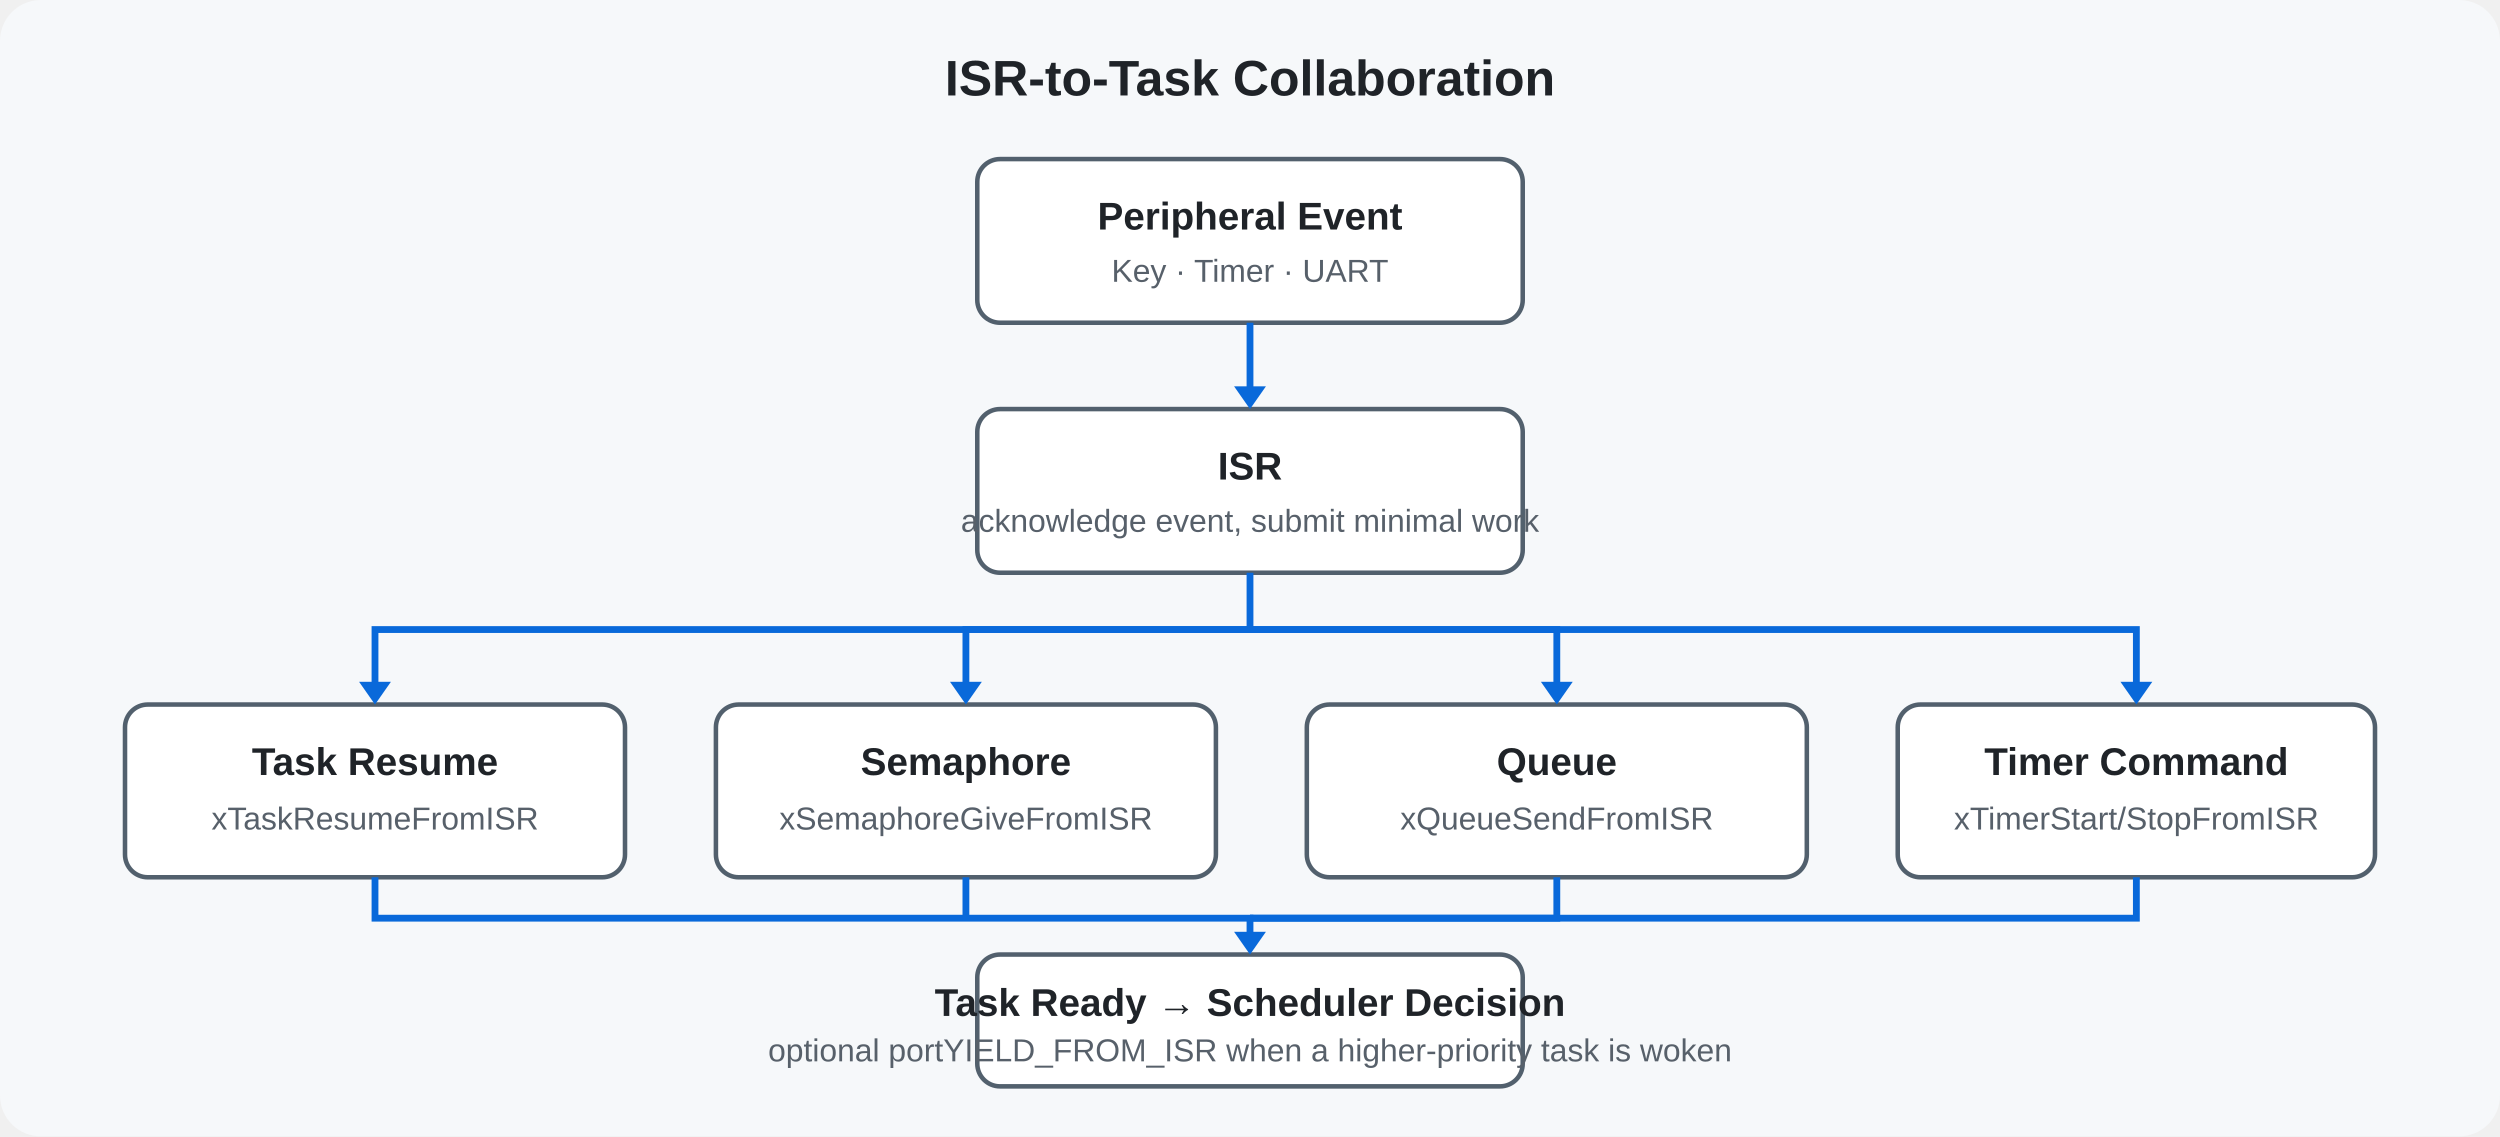
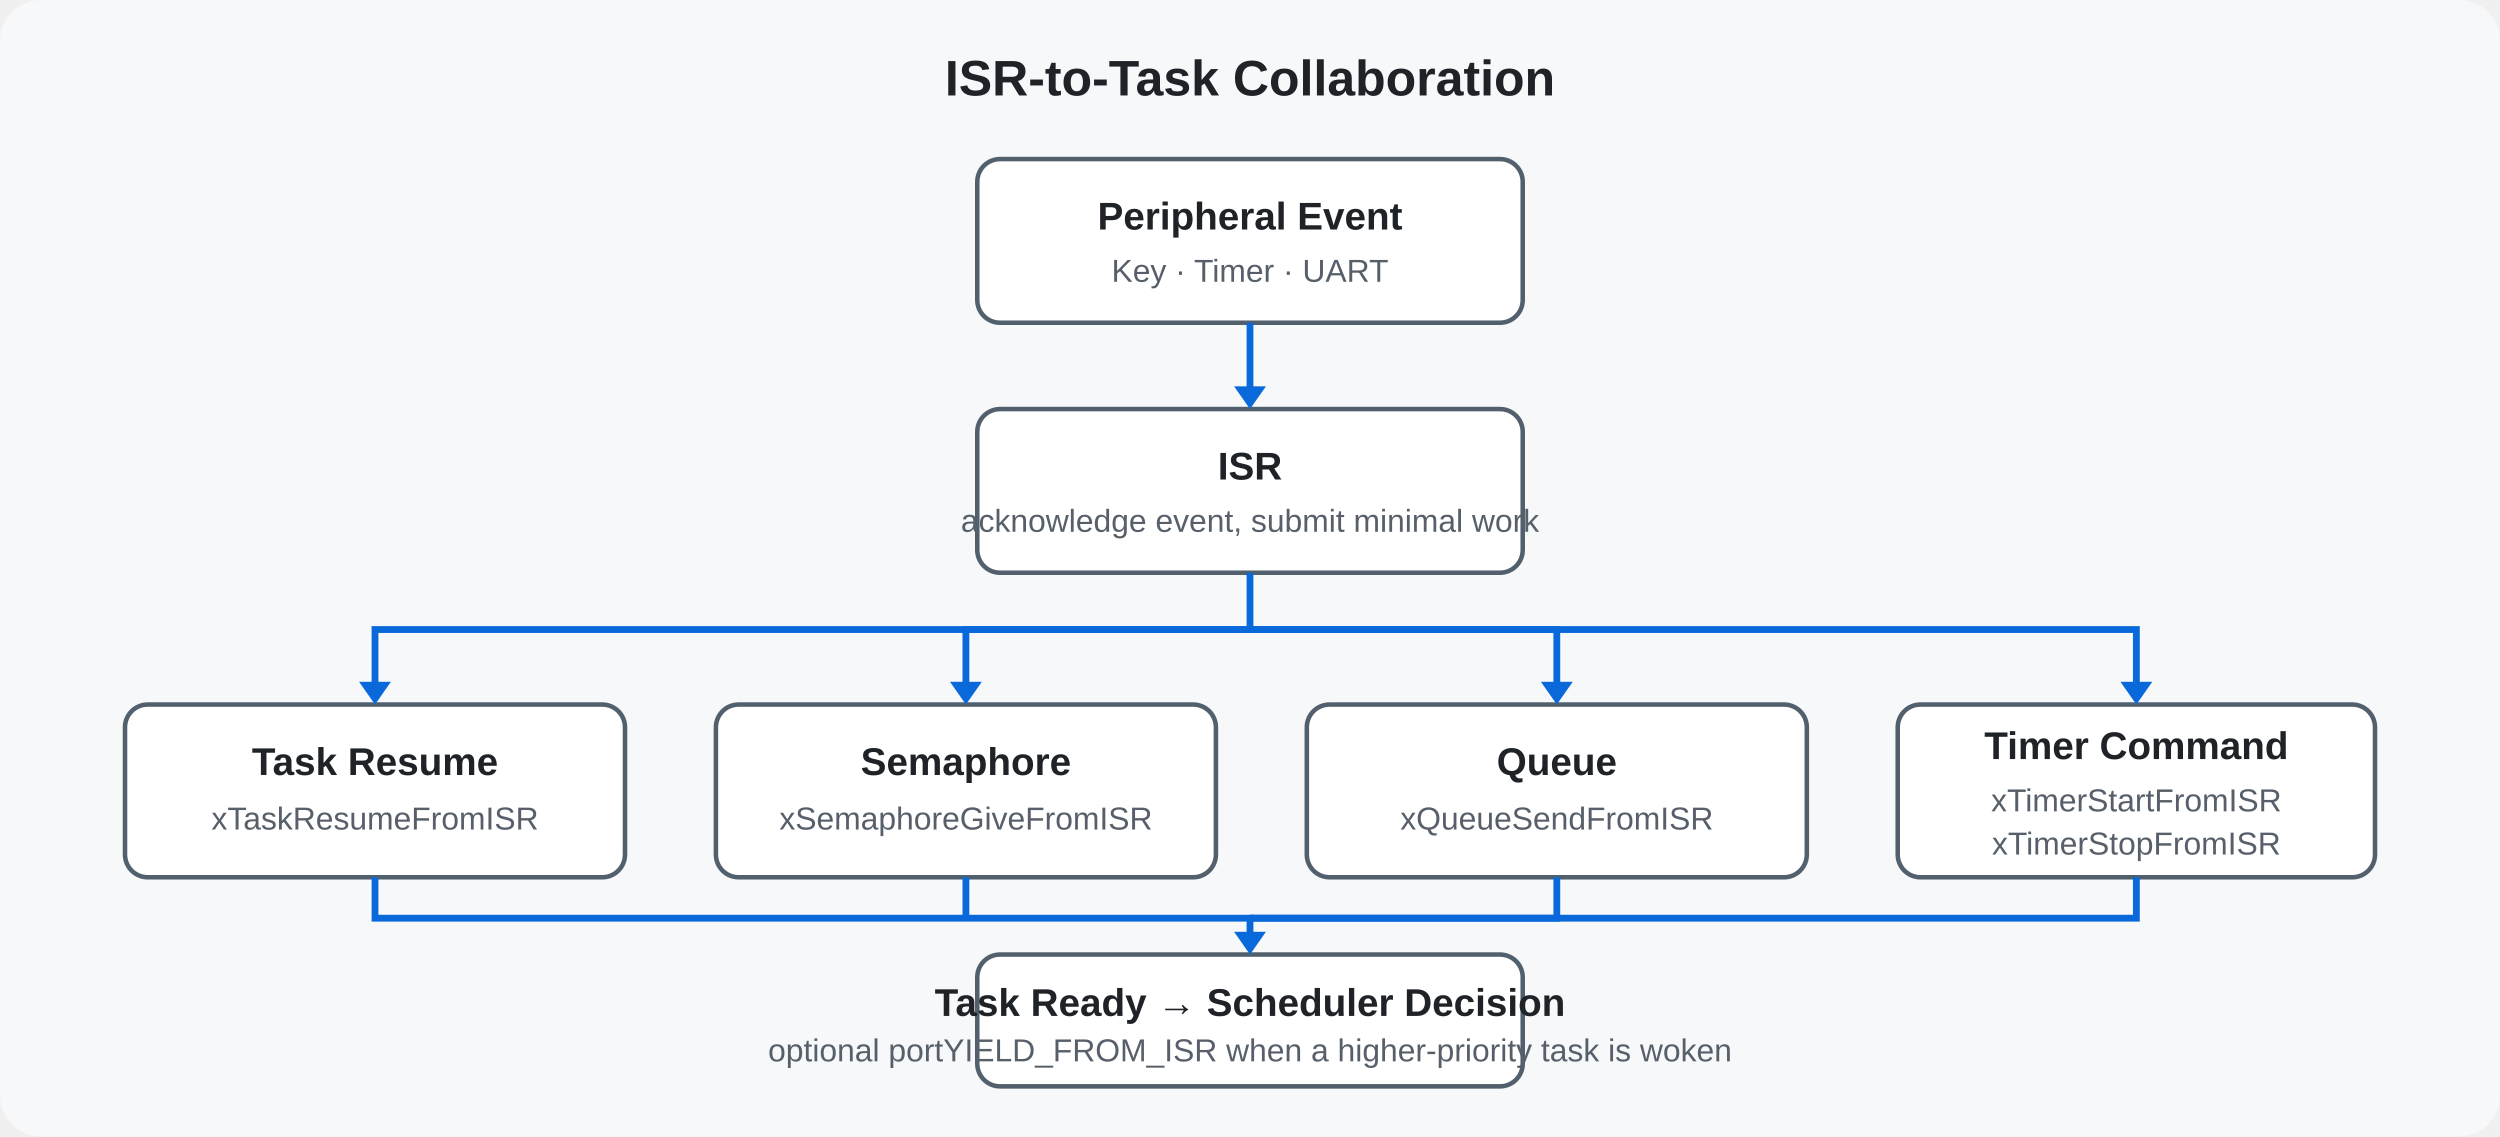
<svg xmlns="http://www.w3.org/2000/svg" width="1100" height="500" viewBox="0 0 1100 500" role="img" aria-labelledby="title desc">
  <style>
    .bg { fill: #f6f8fa; }
    .box { fill: #ffffff; stroke: #52606d; stroke-width: 2; }
    .title { fill: #1f2328; font: 600 22px 'Segoe UI', Arial, sans-serif; }
    .label { fill: #1f2328; font: 600 17px 'Segoe UI', Arial, sans-serif; }
    .detail { fill: #57606a; font: 14px 'Segoe UI', Arial, sans-serif; }
    .line { stroke: #0969da; stroke-width: 3; fill: none; }
    .arrow { fill: #0969da; }
    @media (prefers-color-scheme: dark) {
      .bg { fill: #0d1117; }
      .box { fill: #161b22; stroke: #8b949e; }
      .title, .label { fill: #f0f6fc; }
      .detail { fill: #b1bac4; }
      .line { stroke: #58a6ff; }
      .arrow { fill: #58a6ff; }
    }
  </style>
  <rect class="bg" width="1100" height="500" rx="18" />
  <g text-anchor="middle">
    <text class="title" x="550" y="42">ISR-to-Task Collaboration</text>
    <g class="box">
      <rect x="430" y="70" width="240" height="72" rx="10" />
      <rect x="430" y="180" width="240" height="72" rx="10" />
      <rect x="55" y="310" width="220" height="76" rx="10" />
      <rect x="315" y="310" width="220" height="76" rx="10" />
      <rect x="575" y="310" width="220" height="76" rx="10" />
      <rect x="835" y="310" width="210" height="76" rx="10" />
      <rect x="430" y="420" width="240" height="58" rx="10" />
    </g>
    <text class="label" x="550" y="101">Peripheral Event</text>
    <text class="detail" x="550" y="124">Key · Timer · UART</text>
    <text class="label" x="550" y="211">ISR</text>
    <text class="detail" x="550" y="234">acknowledge event, submit minimal work</text>
    <text class="label" x="165" y="341">Task Resume</text>
    <text class="detail" x="165" y="365">xTaskResumeFromISR</text>
    <text class="label" x="425" y="341">Semaphore</text>
    <text class="detail" x="425" y="365">xSemaphoreGiveFromISR</text>
    <text class="label" x="685" y="341">Queue</text>
    <text class="detail" x="685" y="365">xQueueSendFromISR</text>
-     <text class="label" x="940" y="341">Timer Command</text>
-     <text class="detail" x="940" y="365">xTimerStart/StopFromISR</text>
+     <text class="label" x="940" y="334">Timer Command</text>
+     <text class="detail" x="940" y="357">xTimerStartFromISR</text>
+     <text class="detail" x="940" y="376">xTimerStopFromISR</text>
    <text class="label" x="550" y="447">Task Ready → Scheduler Decision</text>
    <text class="detail" x="550" y="467">optional portYIELD_FROM_ISR when a higher-priority task is woken</text>
    <g class="line">
      <path d="M550 142v34" />
      <path d="M550 252v25H165v29" />
      <path d="M550 277H425v29" />
      <path d="M550 277H685v29" />
      <path d="M550 277H940v29" />
      <path d="M165 386v18h385v12" />
      <path d="M425 386v18" />
      <path d="M685 386v18H550" />
      <path d="M940 386v18H550" />
    </g>
    <g class="arrow">
      <path d="M543 170l7 10 7-10z" />
      <path d="M158 300l7 10 7-10z" />
      <path d="M418 300l7 10 7-10z" />
      <path d="M678 300l7 10 7-10z" />
      <path d="M933 300l7 10 7-10z" />
      <path d="M543 410l7 10 7-10z" />
    </g>
  </g>
</svg>
